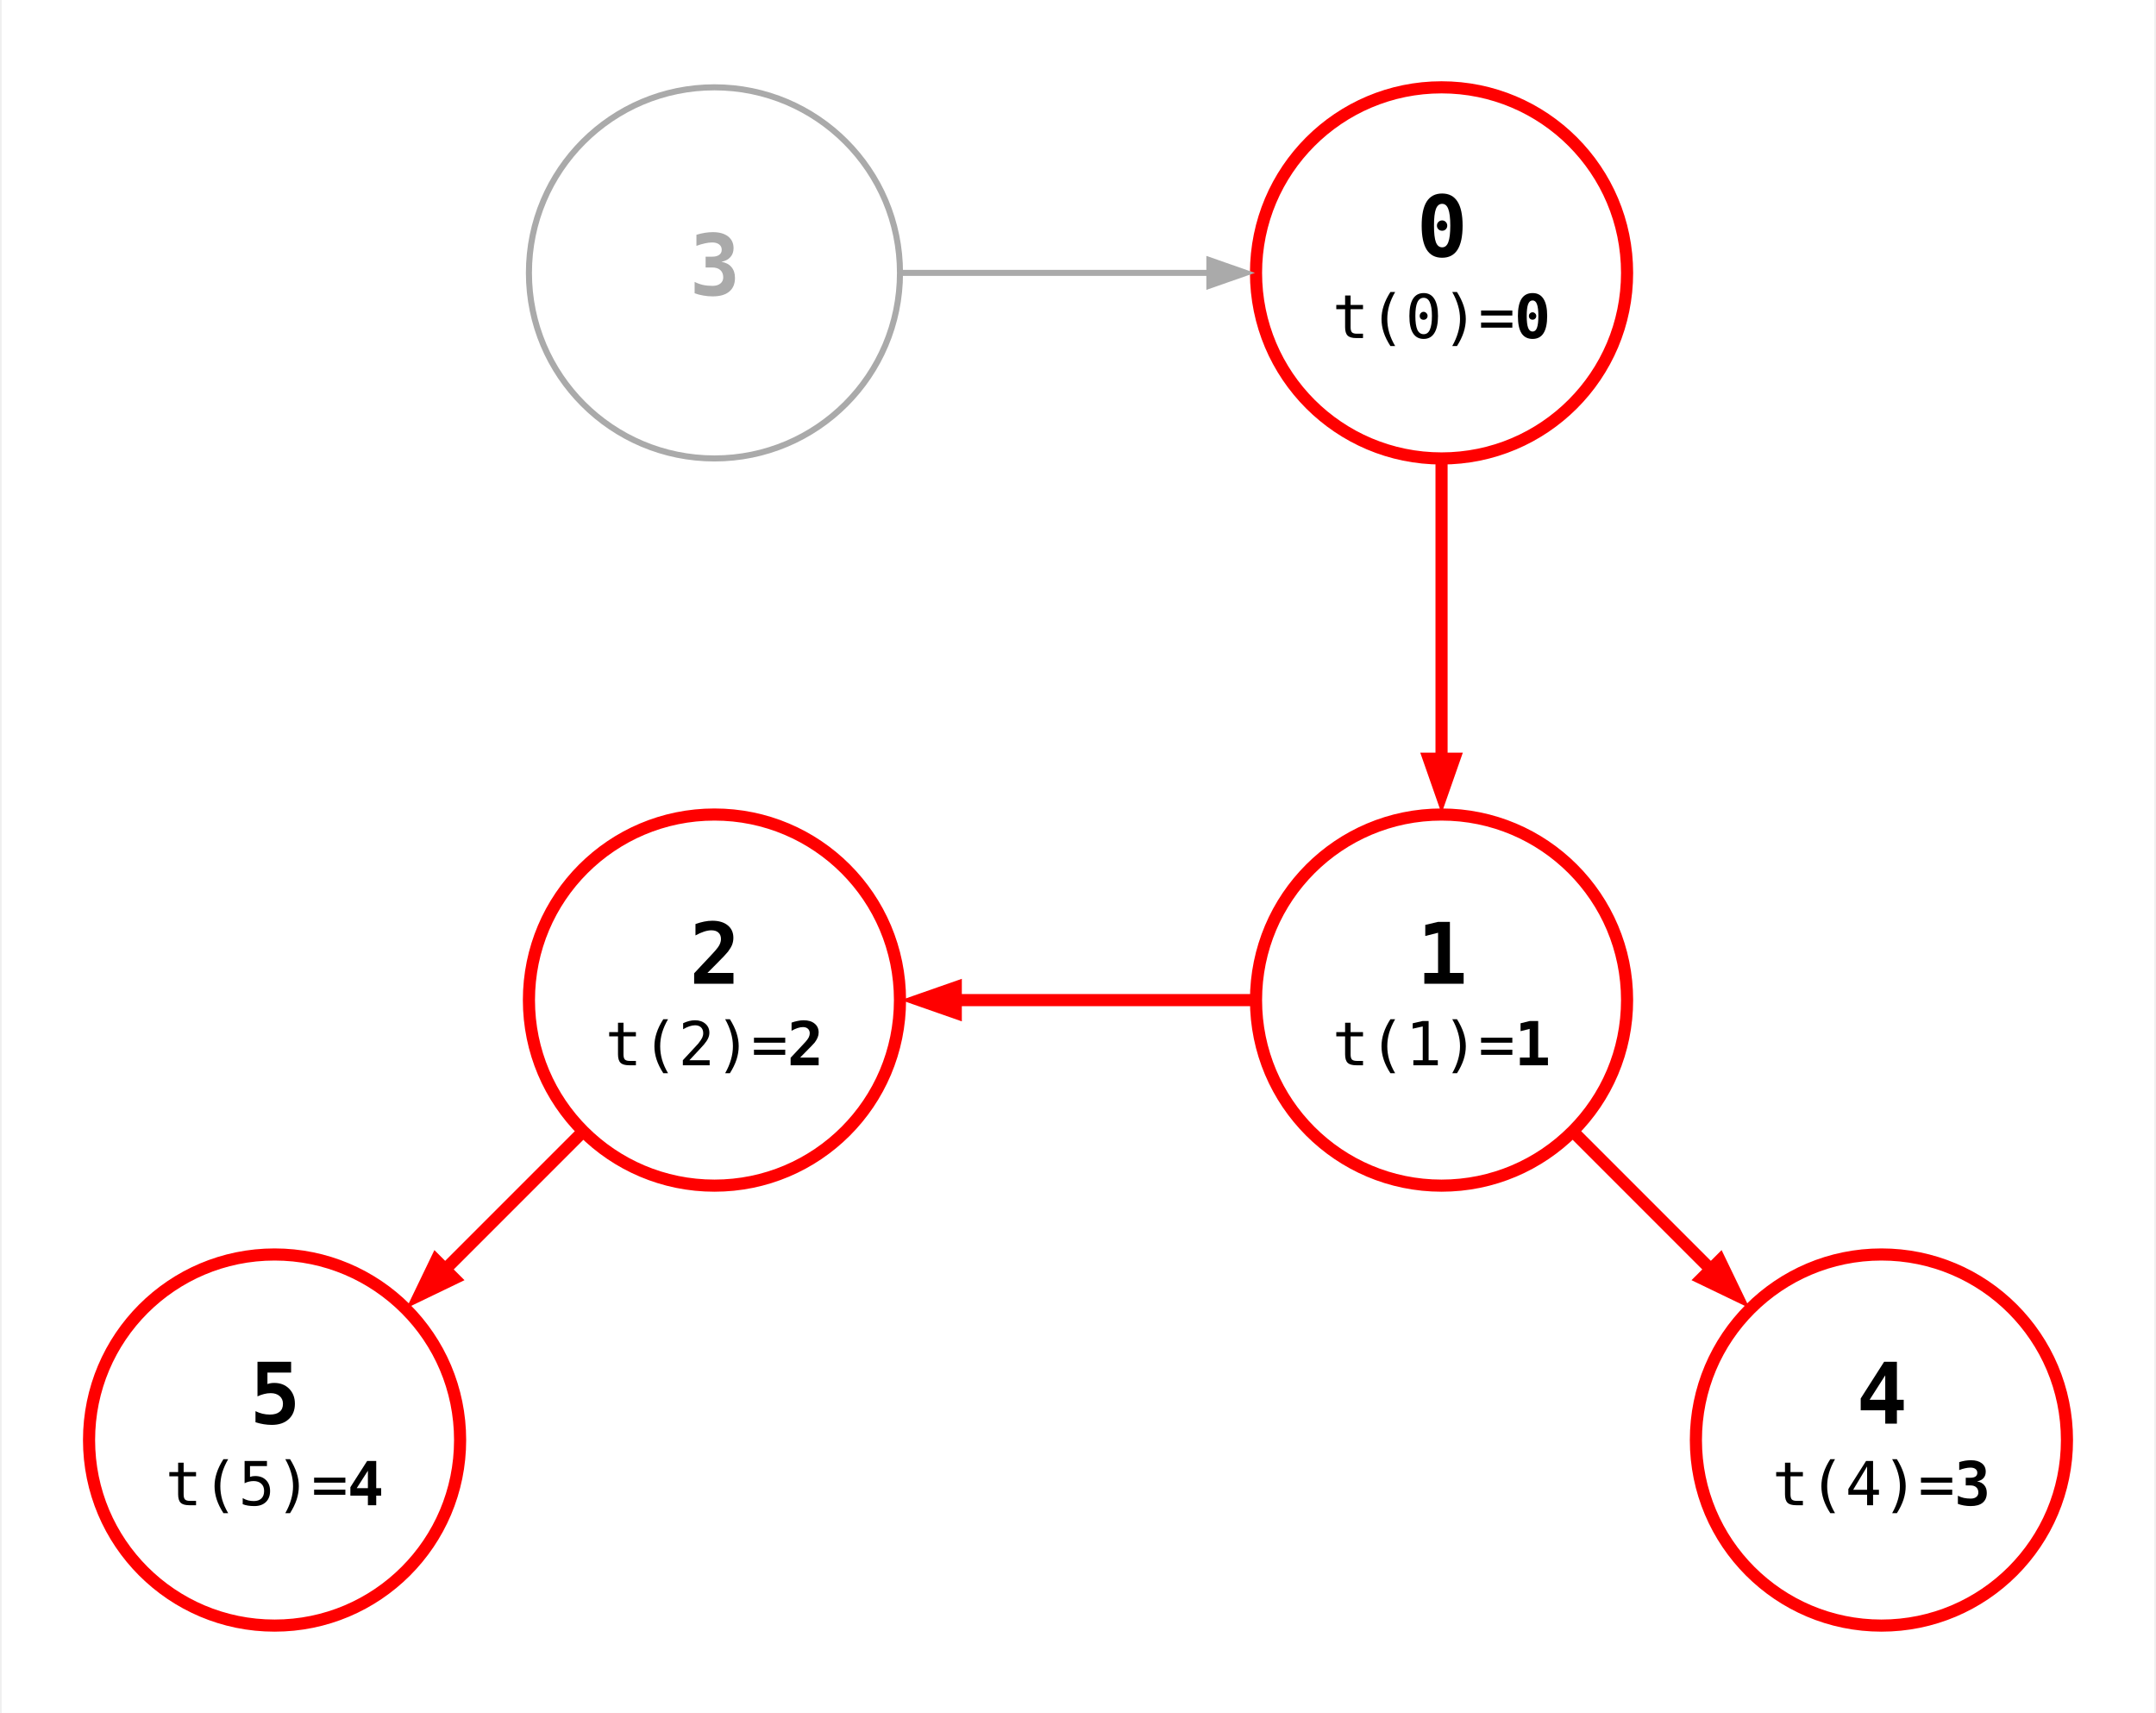
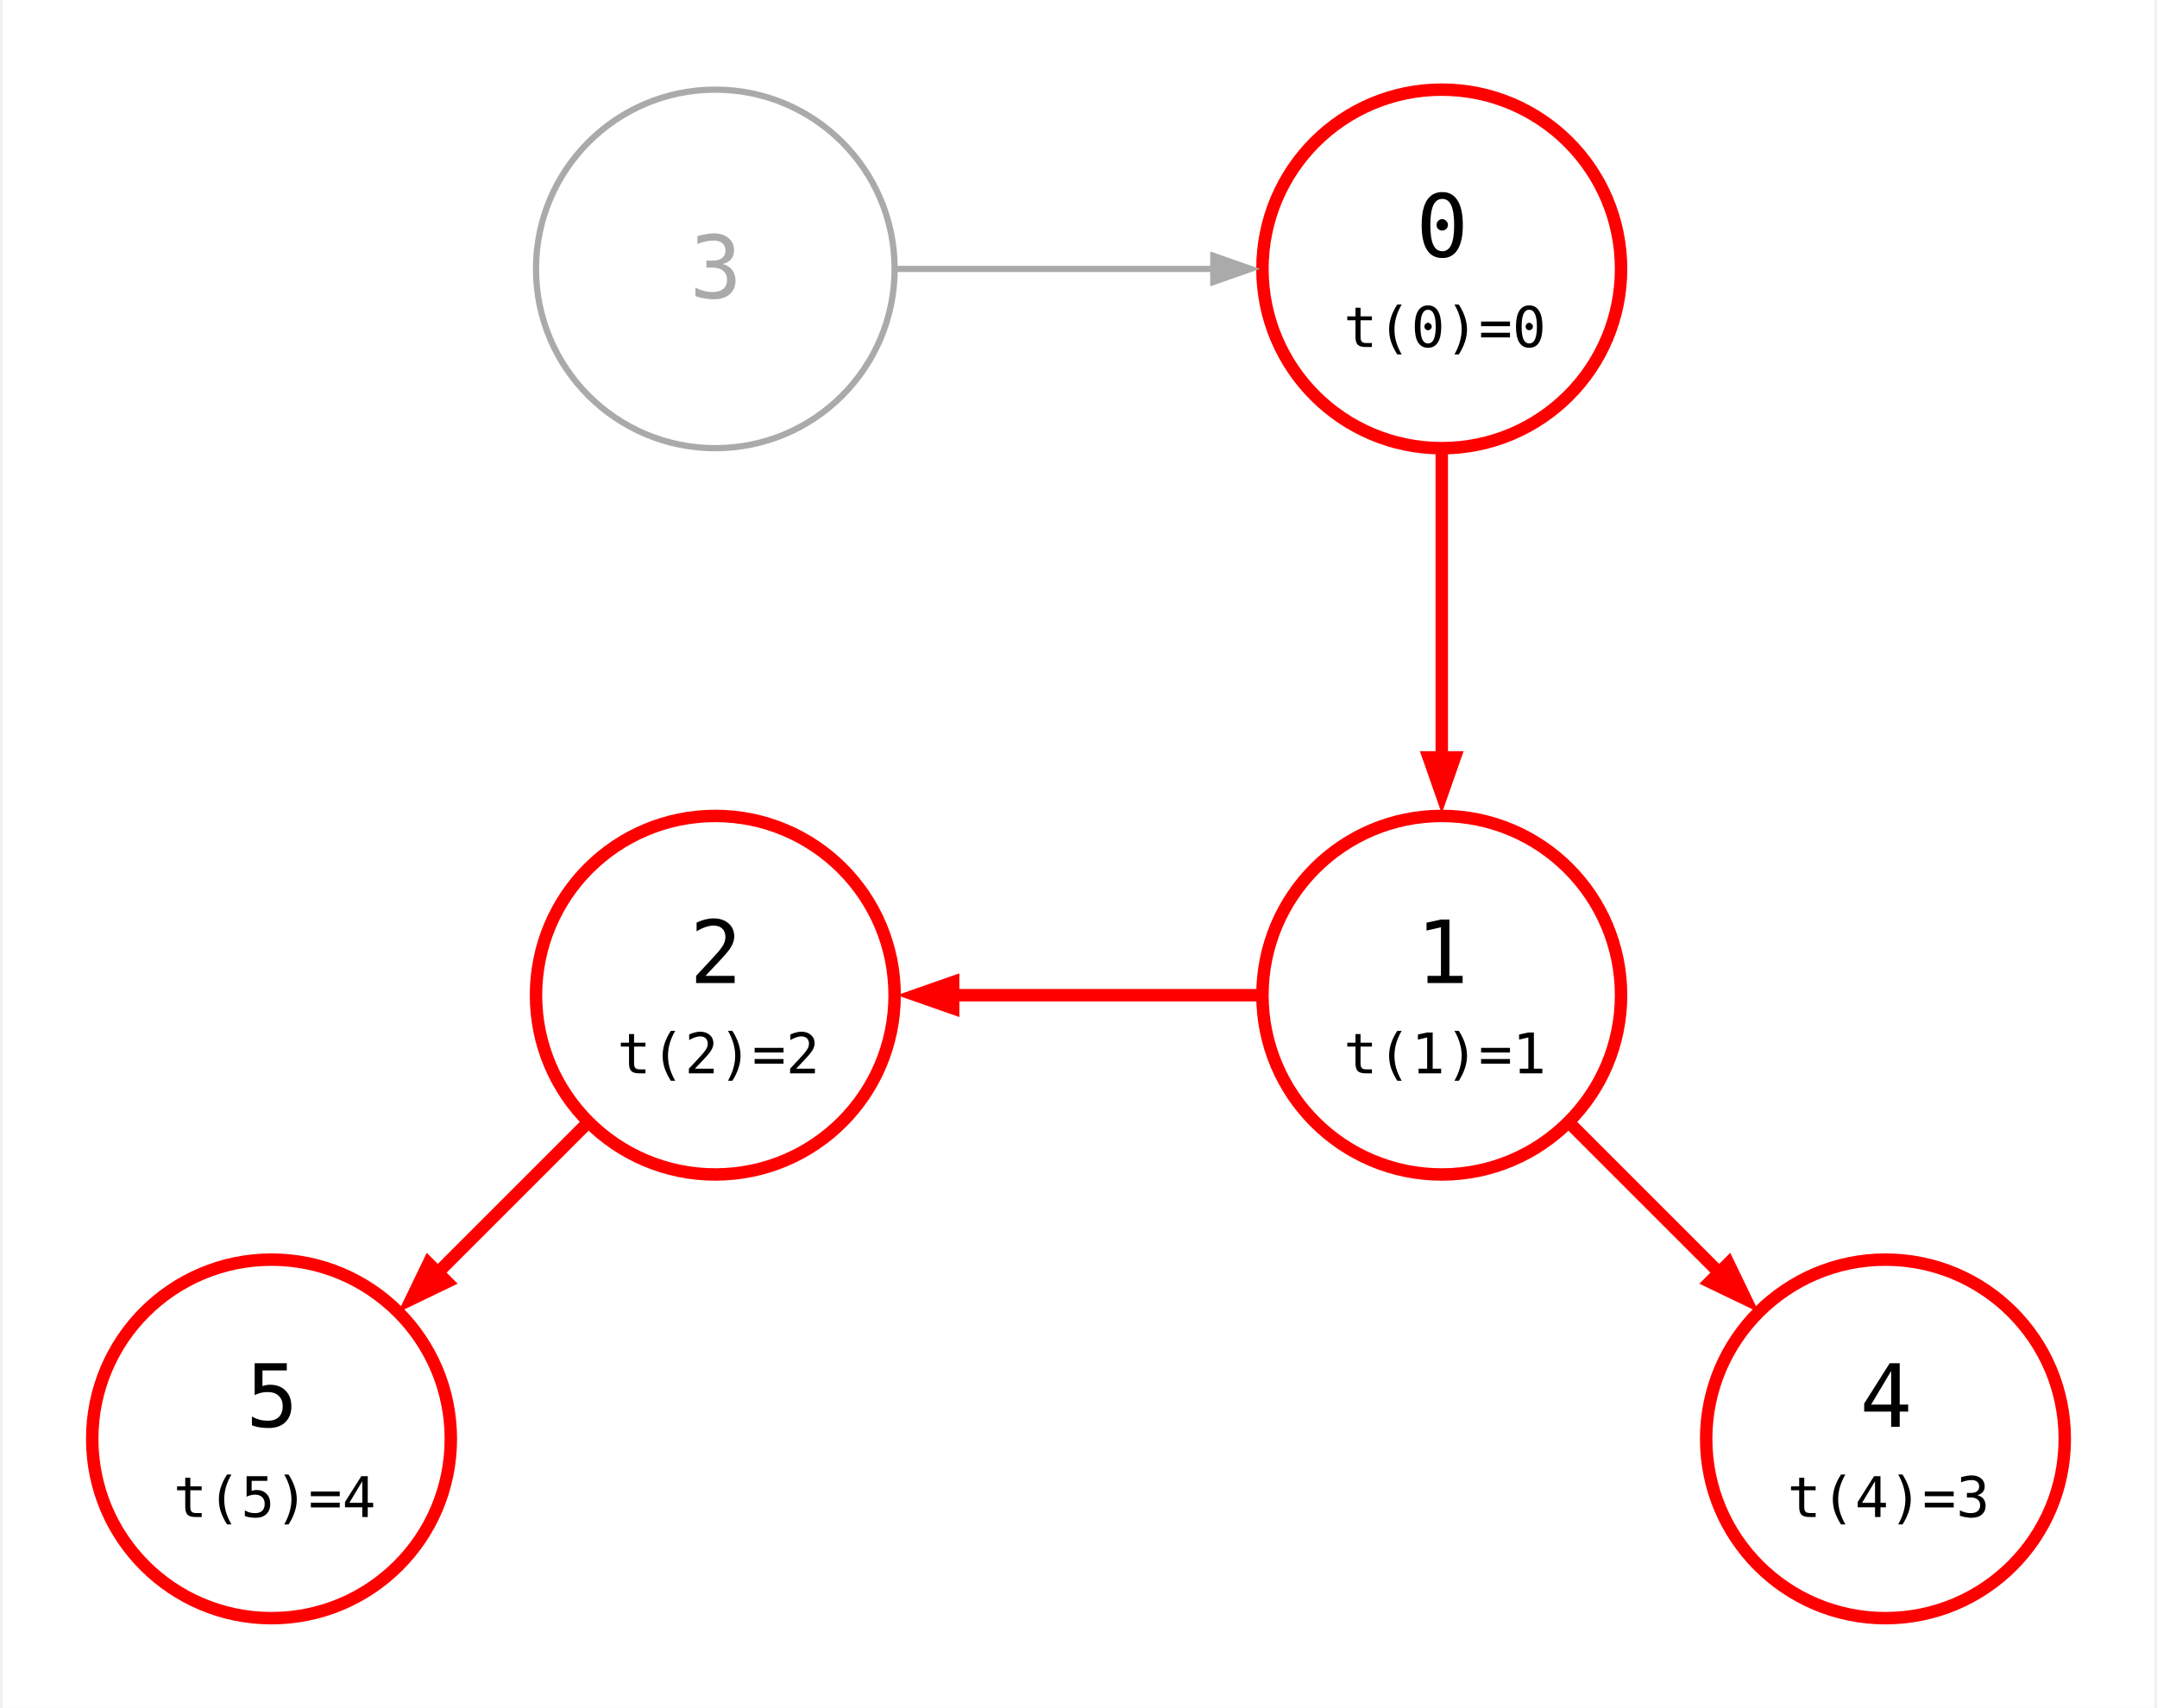
- <svg xmlns="http://www.w3.org/2000/svg" width="355pt" height="282pt" viewBox="0.00 0.00 355.02 282.47">
-   <g id="graph0" class="graph" transform="scale(1 1) rotate(0) translate(14.4 268.07)">
-     <polygon fill="white" stroke="none" points="-14.4,14.4 -14.4,-268.07 340.62,-268.07 340.62,14.4 -14.4,14.4" />
+ <svg xmlns="http://www.w3.org/2000/svg" width="346pt" height="274pt" viewBox="0.00 0.00 345.63 274.36">
+   <g id="graph0" class="graph" transform="scale(1 1) rotate(0) translate(14.4 259.96)">
+     <polygon fill="white" stroke="none" points="-14.4,14.4 -14.4,-259.96 331.23,-259.96 331.23,14.4 -14.4,14.4" />
    <g id="node1" class="node">
-       <ellipse fill="none" stroke="#aaaaaa" cx="103.15" cy="-223.07" rx="30.6" ry="30.6" />
-       <text text-anchor="start" x="99.02" y="-219.4" font-family="monospace" font-weight="bold" font-size="14.00" fill="#aaaaaa">3</text>
+       <ellipse fill="none" stroke="#aaaaaa" cx="100.08" cy="-216.76" rx="28.8" ry="28.8" />
+       <text text-anchor="start" x="95.95" y="-212.08" font-family="monospace" font-size="14.00" fill="#aaaaaa">3</text>
    </g>
    <g id="node2" class="node">
-       <ellipse fill="none" stroke="red" stroke-width="2" cx="223.07" cy="-223.07" rx="30.6" ry="30.6" />
-       <text text-anchor="start" x="218.95" y="-225.77" font-family="monospace" font-weight="bold" font-size="14.00">0</text>
-       <text text-anchor="start" x="205.07" y="-212.32" font-family="monospace" font-size="10.00">t(0)=</text>
-       <text text-anchor="start" x="235.07" y="-212.32" font-family="monospace" font-weight="bold" font-size="10.00">0</text>
+       <ellipse fill="none" stroke="red" stroke-width="2" cx="216.76" cy="-216.76" rx="28.8" ry="28.8" />
+       <text text-anchor="start" x="212.63" y="-218.71" font-family="monospace" font-size="14.00">0</text>
+       <text text-anchor="start" x="201.01" y="-204.21" font-family="monospace" font-size="9.00">t(0)=0</text>
    </g>
    <g id="edge2" class="edge">
-       <path fill="none" stroke="#aaaaaa" d="M134.03,-223.07C149.56,-223.07 168.52,-223.07 184.95,-223.07" />
-       <polygon fill="#aaaaaa" stroke="#aaaaaa" points="184.78,-225.17 190.78,-223.07 184.78,-220.97 184.78,-225.17" />
+       <path fill="none" stroke="#aaaaaa" d="M129.22,-216.76C144.67,-216.76 163.81,-216.76 180.24,-216.76" />
+       <polygon fill="#aaaaaa" stroke="#aaaaaa" points="180.07,-218.86 186.07,-216.76 180.07,-214.66 180.07,-218.86" />
    </g>
    <g id="node3" class="node">
-       <ellipse fill="none" stroke="red" stroke-width="2" cx="223.07" cy="-103.15" rx="30.6" ry="30.6" />
-       <text text-anchor="start" x="218.95" y="-105.85" font-family="monospace" font-weight="bold" font-size="14.00">1</text>
-       <text text-anchor="start" x="205.07" y="-92.4" font-family="monospace" font-size="10.00">t(1)=</text>
-       <text text-anchor="start" x="235.07" y="-92.4" font-family="monospace" font-weight="bold" font-size="10.00">1</text>
+       <ellipse fill="none" stroke="red" stroke-width="2" cx="216.76" cy="-100.08" rx="28.8" ry="28.8" />
+       <text text-anchor="start" x="212.63" y="-102.03" font-family="monospace" font-size="14.00">1</text>
+       <text text-anchor="start" x="201.01" y="-87.53" font-family="monospace" font-size="9.00">t(1)=1</text>
    </g>
    <g id="edge1" class="edge">
-       <path fill="none" stroke="red" stroke-width="2" d="M223.07,-192.19C223.07,-176.66 223.07,-157.7 223.07,-141.28" />
-       <polygon fill="red" stroke="red" stroke-width="2" points="225.17,-142.95 223.07,-136.95 220.97,-142.95 225.17,-142.95" />
+       <path fill="none" stroke="red" stroke-width="2" d="M216.76,-187.61C216.76,-172.16 216.76,-153.03 216.76,-136.59" />
+       <polygon fill="red" stroke="red" stroke-width="2" points="218.86,-138.28 216.76,-132.28 214.66,-138.28 218.86,-138.28" />
    </g>
    <g id="node4" class="node">
-       <ellipse fill="none" stroke="red" stroke-width="2" cx="103.15" cy="-103.15" rx="30.6" ry="30.6" />
-       <text text-anchor="start" x="99.02" y="-105.85" font-family="monospace" font-weight="bold" font-size="14.00">2</text>
-       <text text-anchor="start" x="85.15" y="-92.4" font-family="monospace" font-size="10.00">t(2)=</text>
-       <text text-anchor="start" x="115.15" y="-92.4" font-family="monospace" font-weight="bold" font-size="10.00">2</text>
+       <ellipse fill="none" stroke="red" stroke-width="2" cx="100.08" cy="-100.08" rx="28.8" ry="28.8" />
+       <text text-anchor="start" x="95.95" y="-102.03" font-family="monospace" font-size="14.00">2</text>
+       <text text-anchor="start" x="84.33" y="-87.53" font-family="monospace" font-size="9.00">t(2)=2</text>
    </g>
    <g id="edge3" class="edge">
-       <path fill="none" stroke="red" stroke-width="2" d="M192.19,-103.15C176.66,-103.15 157.7,-103.15 141.28,-103.15" />
-       <polygon fill="red" stroke="red" stroke-width="2" points="142.95,-101.05 136.95,-103.15 142.95,-105.25 142.95,-101.05" />
+       <path fill="none" stroke="red" stroke-width="2" d="M187.61,-100.08C172.16,-100.08 153.03,-100.08 136.59,-100.08" />
+       <polygon fill="red" stroke="red" stroke-width="2" points="138.28,-97.98 132.28,-100.08 138.28,-102.18 138.28,-97.98" />
    </g>
    <g id="node5" class="node">
-       <ellipse fill="none" stroke="red" stroke-width="2" cx="295.62" cy="-30.6" rx="30.6" ry="30.6" />
-       <text text-anchor="start" x="291.5" y="-33.3" font-family="monospace" font-weight="bold" font-size="14.00">4</text>
-       <text text-anchor="start" x="277.62" y="-19.85" font-family="monospace" font-size="10.00">t(4)=</text>
-       <text text-anchor="start" x="307.62" y="-19.85" font-family="monospace" font-weight="bold" font-size="10.00">3</text>
+       <ellipse fill="none" stroke="red" stroke-width="2" cx="288.03" cy="-28.8" rx="28.8" ry="28.8" />
+       <text text-anchor="start" x="283.91" y="-30.75" font-family="monospace" font-size="14.00">4</text>
+       <text text-anchor="start" x="272.28" y="-16.25" font-family="monospace" font-size="9.00">t(4)=3</text>
    </g>
    <g id="edge5" class="edge">
-       <path fill="none" stroke="red" stroke-width="2" d="M244.84,-81.38C252.3,-73.92 260.74,-65.48 268.57,-57.65" />
-       <polygon fill="red" stroke="red" stroke-width="2" points="268.97,-60.22 271.73,-54.49 266,-57.25 268.97,-60.22" />
+       <path fill="none" stroke="red" stroke-width="2" d="M237.37,-79.46C245.27,-71.56 254.38,-62.46 262.67,-54.16" />
+       <polygon fill="red" stroke="red" stroke-width="2" points="262.81,-56.99 265.57,-51.26 259.84,-54.02 262.81,-56.99" />
    </g>
    <g id="node6" class="node">
-       <ellipse fill="none" stroke="red" stroke-width="2" cx="30.6" cy="-30.6" rx="30.6" ry="30.6" />
-       <text text-anchor="start" x="26.47" y="-33.3" font-family="monospace" font-weight="bold" font-size="14.00">5</text>
-       <text text-anchor="start" x="12.6" y="-19.85" font-family="monospace" font-size="10.00">t(5)=</text>
-       <text text-anchor="start" x="42.6" y="-19.85" font-family="monospace" font-weight="bold" font-size="10.00">4</text>
+       <ellipse fill="none" stroke="red" stroke-width="2" cx="28.8" cy="-28.8" rx="28.8" ry="28.8" />
+       <text text-anchor="start" x="24.67" y="-30.75" font-family="monospace" font-size="14.00">5</text>
+       <text text-anchor="start" x="13.05" y="-16.25" font-family="monospace" font-size="9.00">t(5)=4</text>
    </g>
    <g id="edge6" class="edge">
-       <path fill="none" stroke="red" stroke-width="2" d="M81.38,-81.38C73.92,-73.92 65.48,-65.48 57.65,-57.65" />
-       <polygon fill="red" stroke="red" stroke-width="2" points="60.22,-57.25 54.49,-54.49 57.25,-60.22 60.22,-57.25" />
+       <path fill="none" stroke="red" stroke-width="2" d="M79.46,-79.46C71.56,-71.56 62.46,-62.46 54.16,-54.16" />
+       <polygon fill="red" stroke="red" stroke-width="2" points="56.99,-54.02 51.26,-51.26 54.02,-56.99 56.99,-54.02" />
    </g>
  </g>
</svg>
